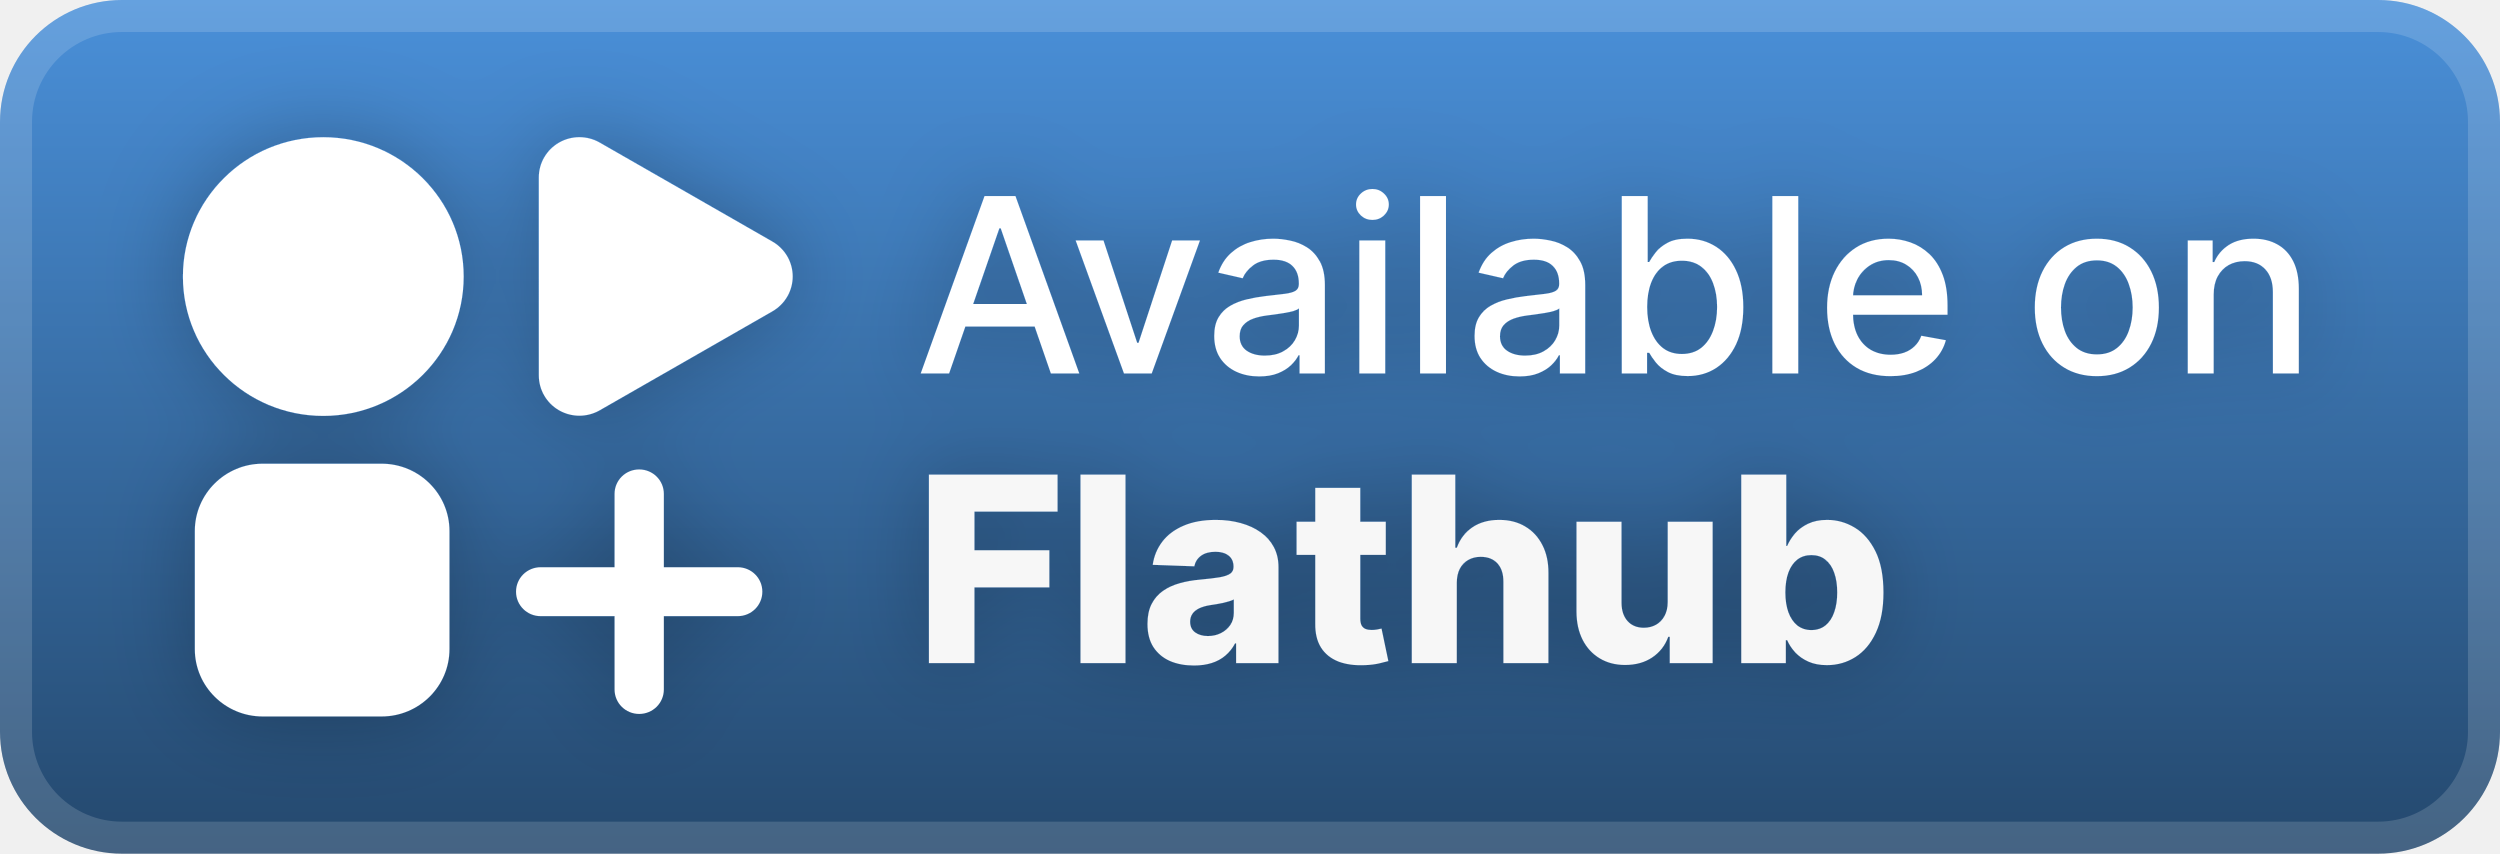
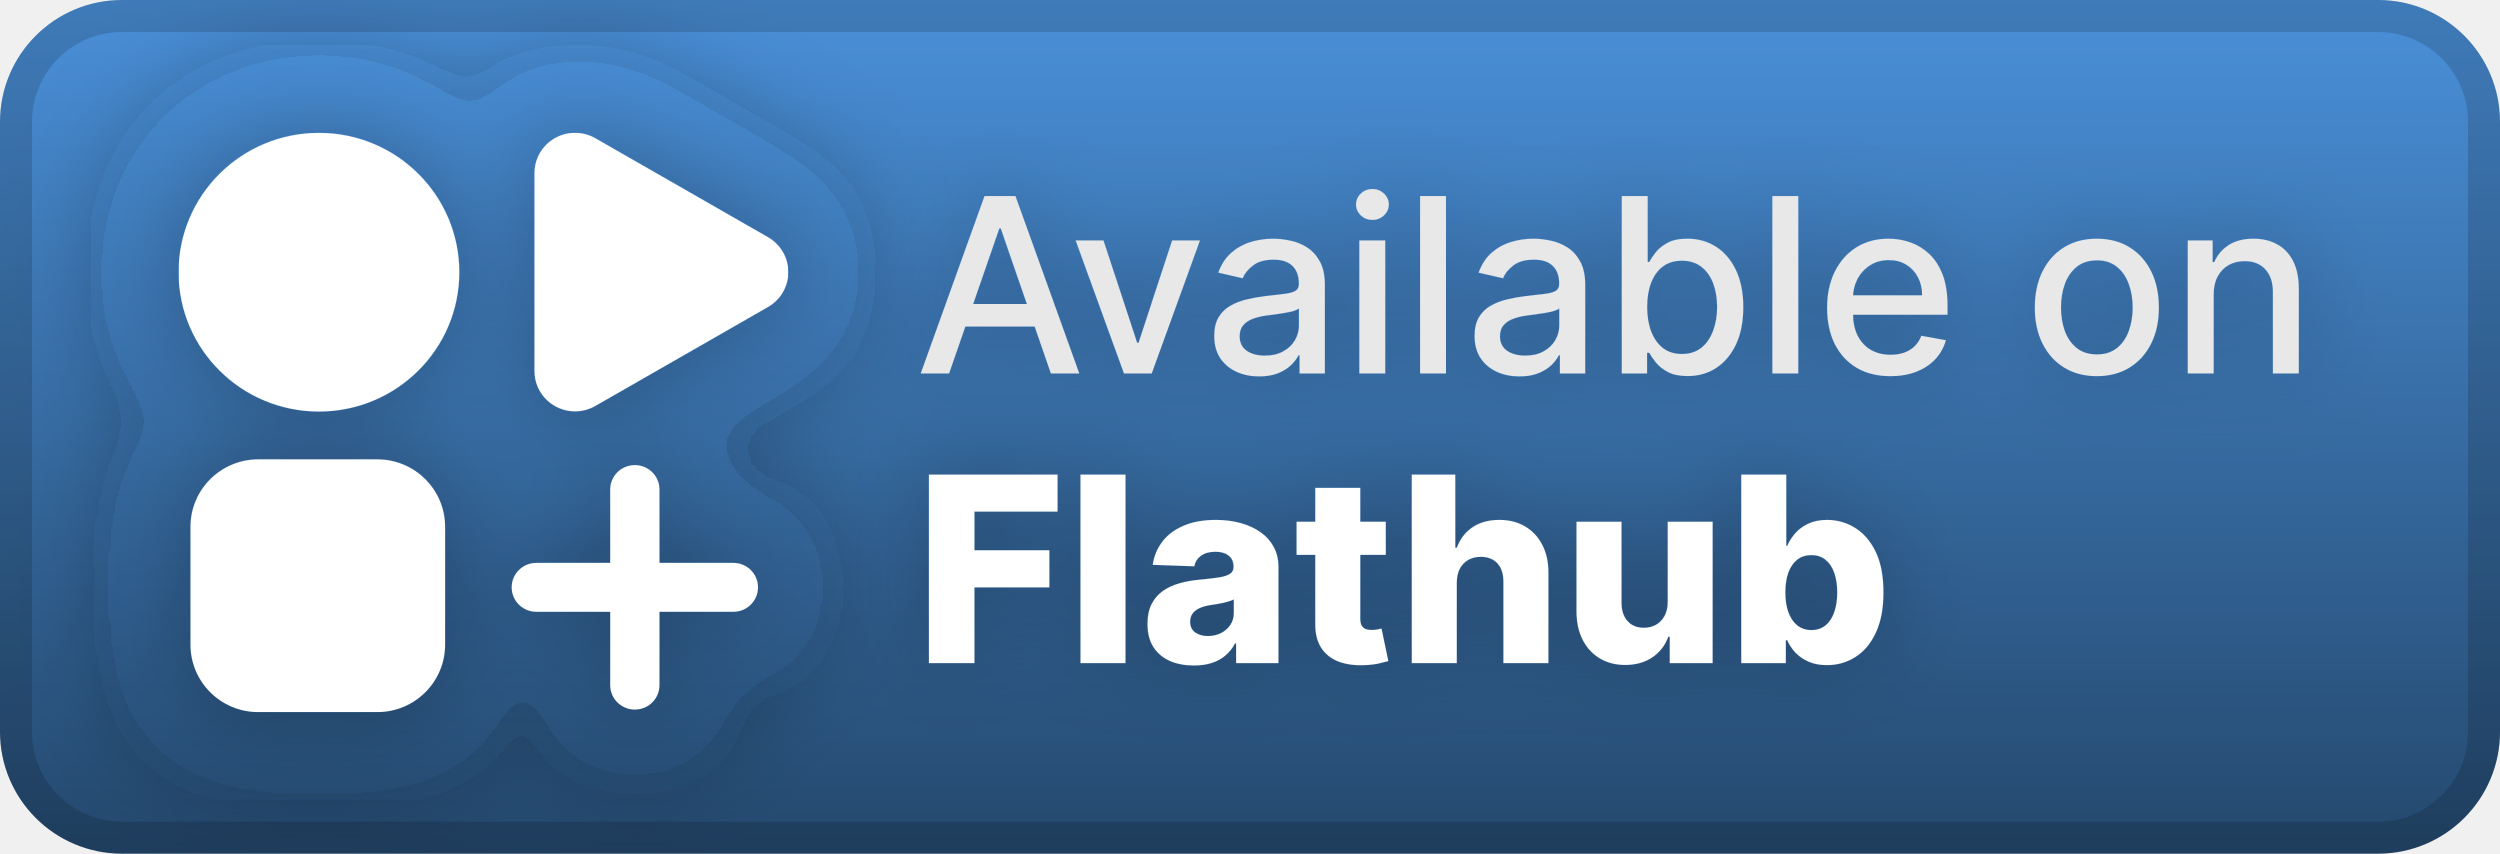
<svg xmlns="http://www.w3.org/2000/svg" width="164" height="56" viewBox="0 0 164 56" fill="none">
-   <rect width="164" height="56" rx="8" fill="url(#paint0_linear_1_50)" />
-   <rect x="1.05" y="1.05" width="161.9" height="53.9" rx="6.95" stroke="white" stroke-opacity="0.15" stroke-width="2.1" />
-   <g filter="url(#filter0_d_1_50)">
-     <g clip-path="url(#clip0_1_50)">
-       <path d="M21.208 27.283C26.294 27.283 30.416 23.191 30.416 18.143C30.416 13.095 26.294 9.002 21.208 9.002C16.123 9.002 12 13.095 12 18.143C12 23.191 16.123 27.283 21.208 27.283Z" fill="white" />
-       <path d="M25.03 30.42H17.235C14.775 30.42 12.781 32.4 12.781 34.841V42.579C12.781 45.02 14.775 47 17.235 47H25.03C27.49 47 29.484 45.02 29.484 42.579V34.841C29.484 32.4 27.49 30.42 25.03 30.42Z" fill="white" />
-       <path d="M50.67 15.849L48.992 14.887L39.337 9.354C38.932 9.122 38.474 9 38.007 9C37.54 9 37.081 9.122 36.677 9.354C36.273 9.585 35.937 9.919 35.704 10.32C35.47 10.721 35.347 11.177 35.347 11.64L35.348 24.631C35.348 25.094 35.471 25.549 35.704 25.95C35.937 26.352 36.273 26.685 36.677 26.917C37.082 27.148 37.54 27.27 38.007 27.27C38.474 27.27 38.932 27.148 39.337 26.917L50.67 20.422C51.075 20.19 51.41 19.857 51.644 19.455C51.877 19.054 52 18.599 52 18.135C52 17.672 51.877 17.217 51.644 16.815C51.41 16.414 51.075 16.081 50.67 15.849Z" fill="white" />
-       <path d="M50.009 38.815C50.009 39.704 49.289 40.419 48.394 40.419H35.469C34.574 40.419 33.853 39.704 33.853 38.815C33.853 37.927 34.574 37.211 35.469 37.211H48.394C49.289 37.211 50.009 37.927 50.009 38.815ZM41.931 30.796C42.826 30.796 43.547 31.512 43.547 32.4V45.23C43.547 46.118 42.826 46.834 41.931 46.834C41.036 46.834 40.316 46.118 40.316 45.23V32.4C40.316 31.512 41.036 30.796 41.931 30.796Z" fill="white" />
+   <g clip-path="url(#clip0_1_50)">
+     <rect width="164" height="56" rx="8" fill="url(#paint0_linear_1_50)" />
+     <g filter="url(#filter0_d_1_50)">
+       <g clip-path="url(#clip1_1_50)">
+         <g filter="url(#filter1_d_1_50)">
+           <mask id="mask0_1_50" style="mask-type:luminance" maskUnits="userSpaceOnUse" x="11" y="8" width="41" height="39">
+             <path d="M51.714 8.714H11.714V46.714H51.714V8.714Z" fill="white" />
+           </mask>
+           <g mask="url(#mask0_1_50)">
+             <path d="M20.922 26.997C26.008 26.997 30.13 22.905 30.13 17.857C30.13 12.809 26.008 8.717 20.922 8.717C15.837 8.717 11.714 12.809 11.714 17.857C11.714 22.905 15.837 26.997 20.922 26.997Z" fill="white" />
+             <path d="M24.744 30.134H16.95C14.49 30.134 12.496 32.114 12.496 34.556V42.293C12.496 44.735 14.49 46.714 16.95 46.714H24.744C27.204 46.714 29.198 44.735 29.198 42.293V34.556C29.198 32.114 27.204 30.134 24.744 30.134Z" fill="white" />
+             <path d="M50.385 15.563L48.707 14.602L39.051 9.068C38.647 8.836 38.188 8.714 37.721 8.714C37.254 8.714 36.796 8.836 36.391 9.068C35.987 9.3 35.651 9.633 35.418 10.034C35.185 10.435 35.062 10.891 35.062 11.354L35.062 24.345C35.062 24.808 35.185 25.263 35.418 25.665C35.652 26.066 35.987 26.399 36.392 26.631C36.796 26.863 37.255 26.985 37.721 26.985C38.188 26.985 38.647 26.863 39.051 26.631L50.385 20.136C50.789 19.904 51.125 19.571 51.358 19.17C51.591 18.768 51.714 18.313 51.714 17.85C51.714 17.386 51.591 16.931 51.358 16.53C51.125 16.128 50.789 15.795 50.385 15.563Z" fill="white" />
+             <path d="M49.724 38.529C49.724 39.418 49.003 40.133 48.108 40.133H35.183C34.288 40.133 33.567 39.418 33.567 38.529C33.567 37.641 34.288 36.926 35.183 36.926H48.108C49.003 36.926 49.724 37.641 49.724 38.529ZM41.645 30.511C42.541 30.511 43.261 31.226 43.261 32.114V44.944C43.261 45.833 42.541 46.548 41.645 46.548C40.751 46.548 40.03 45.833 40.03 44.944V32.114C40.03 31.226 40.751 30.511 41.645 30.511Z" fill="white" />
+           </g>
+         </g>
+       </g>
+     </g>
+     <g filter="url(#filter2_d_1_50)">
+       <path d="M62.261 24.5H60.398L64.585 12.864H66.614L70.801 24.5H68.938L65.648 14.977H65.557L62.261 24.5ZM62.574 19.943H68.619V21.42H62.574V19.943ZM78.717 15.773L75.552 24.5H73.734L70.564 15.773H72.388L74.598 22.489H74.689L76.893 15.773H78.717ZM82.604 24.693C82.051 24.693 81.551 24.591 81.104 24.386C80.657 24.178 80.302 23.877 80.041 23.483C79.784 23.089 79.655 22.606 79.655 22.034C79.655 21.542 79.749 21.136 79.939 20.818C80.128 20.5 80.384 20.248 80.706 20.062C81.028 19.877 81.388 19.737 81.785 19.642C82.183 19.547 82.588 19.475 83.001 19.426C83.524 19.366 83.948 19.316 84.274 19.278C84.6 19.237 84.837 19.17 84.984 19.079C85.132 18.989 85.206 18.841 85.206 18.636V18.597C85.206 18.1 85.066 17.716 84.785 17.443C84.509 17.17 84.096 17.034 83.547 17.034C82.975 17.034 82.524 17.161 82.195 17.415C81.869 17.665 81.643 17.943 81.518 18.25L79.922 17.886C80.111 17.356 80.388 16.928 80.751 16.602C81.119 16.273 81.541 16.034 82.018 15.886C82.496 15.735 82.998 15.659 83.524 15.659C83.873 15.659 84.242 15.701 84.632 15.784C85.026 15.864 85.393 16.011 85.734 16.227C86.079 16.443 86.361 16.752 86.581 17.153C86.801 17.551 86.91 18.068 86.91 18.704V24.5H85.251V23.307H85.183C85.073 23.526 84.909 23.742 84.689 23.954C84.469 24.167 84.187 24.343 83.842 24.483C83.498 24.623 83.085 24.693 82.604 24.693ZM82.973 23.329C83.443 23.329 83.844 23.237 84.177 23.051C84.515 22.866 84.77 22.623 84.945 22.324C85.123 22.021 85.212 21.697 85.212 21.352V20.227C85.151 20.288 85.034 20.345 84.859 20.398C84.689 20.447 84.494 20.491 84.274 20.528C84.054 20.562 83.84 20.595 83.632 20.625C83.424 20.651 83.249 20.674 83.109 20.693C82.78 20.735 82.479 20.805 82.206 20.903C81.937 21.002 81.721 21.144 81.558 21.329C81.399 21.511 81.32 21.754 81.32 22.057C81.32 22.477 81.475 22.795 81.785 23.011C82.096 23.224 82.492 23.329 82.973 23.329ZM89.173 24.5V15.773H90.872V24.5H89.173ZM90.031 14.426C89.736 14.426 89.482 14.328 89.27 14.131C89.061 13.93 88.957 13.691 88.957 13.415C88.957 13.134 89.061 12.896 89.27 12.699C89.482 12.498 89.736 12.398 90.031 12.398C90.327 12.398 90.579 12.498 90.787 12.699C90.999 12.896 91.105 13.134 91.105 13.415C91.105 13.691 90.999 13.93 90.787 14.131C90.579 14.328 90.327 14.426 90.031 14.426ZM94.856 12.864V24.5H93.158V12.864H94.856ZM99.682 24.693C99.129 24.693 98.629 24.591 98.182 24.386C97.735 24.178 97.381 23.877 97.119 23.483C96.862 23.089 96.733 22.606 96.733 22.034C96.733 21.542 96.828 21.136 97.017 20.818C97.206 20.5 97.462 20.248 97.784 20.062C98.106 19.877 98.466 19.737 98.864 19.642C99.261 19.547 99.667 19.475 100.08 19.426C100.602 19.366 101.026 19.316 101.352 19.278C101.678 19.237 101.915 19.17 102.062 19.079C102.21 18.989 102.284 18.841 102.284 18.636V18.597C102.284 18.1 102.144 17.716 101.864 17.443C101.587 17.17 101.174 17.034 100.625 17.034C100.053 17.034 99.602 17.161 99.273 17.415C98.947 17.665 98.722 17.943 98.597 18.25L97 17.886C97.189 17.356 97.466 16.928 97.829 16.602C98.197 16.273 98.619 16.034 99.097 15.886C99.574 15.735 100.076 15.659 100.602 15.659C100.951 15.659 101.32 15.701 101.71 15.784C102.104 15.864 102.472 16.011 102.812 16.227C103.157 16.443 103.439 16.752 103.659 17.153C103.879 17.551 103.989 18.068 103.989 18.704V24.5H102.33V23.307H102.261C102.151 23.526 101.987 23.742 101.767 23.954C101.547 24.167 101.265 24.343 100.92 24.483C100.576 24.623 100.163 24.693 99.682 24.693ZM100.051 23.329C100.521 23.329 100.922 23.237 101.256 23.051C101.593 22.866 101.848 22.623 102.023 22.324C102.201 22.021 102.29 21.697 102.29 21.352V20.227C102.229 20.288 102.112 20.345 101.937 20.398C101.767 20.447 101.572 20.491 101.352 20.528C101.133 20.562 100.919 20.595 100.71 20.625C100.502 20.651 100.328 20.674 100.187 20.693C99.858 20.735 99.557 20.805 99.284 20.903C99.015 21.002 98.799 21.144 98.636 21.329C98.477 21.511 98.398 21.754 98.398 22.057C98.398 22.477 98.553 22.795 98.864 23.011C99.174 23.224 99.57 23.329 100.051 23.329ZM106.388 24.5V12.864H108.087V17.188H108.189C108.287 17.006 108.429 16.795 108.615 16.557C108.801 16.318 109.058 16.11 109.388 15.932C109.717 15.75 110.153 15.659 110.695 15.659C111.399 15.659 112.028 15.837 112.581 16.193C113.134 16.549 113.568 17.062 113.882 17.733C114.2 18.403 114.359 19.21 114.359 20.153C114.359 21.097 114.202 21.905 113.888 22.579C113.573 23.25 113.142 23.767 112.592 24.131C112.043 24.491 111.416 24.67 110.712 24.67C110.181 24.67 109.748 24.581 109.41 24.403C109.077 24.225 108.816 24.017 108.626 23.778C108.437 23.54 108.291 23.328 108.189 23.142H108.047V24.5H106.388ZM108.053 20.136C108.053 20.75 108.142 21.288 108.32 21.75C108.498 22.212 108.755 22.574 109.092 22.835C109.429 23.093 109.842 23.222 110.331 23.222C110.839 23.222 111.263 23.087 111.604 22.818C111.945 22.545 112.202 22.176 112.376 21.71C112.554 21.244 112.643 20.72 112.643 20.136C112.643 19.561 112.556 19.044 112.382 18.585C112.212 18.127 111.954 17.765 111.609 17.5C111.268 17.235 110.842 17.102 110.331 17.102C109.839 17.102 109.422 17.229 109.081 17.483C108.744 17.737 108.488 18.091 108.314 18.545C108.14 19 108.053 19.53 108.053 20.136ZM117.966 12.864V24.5H116.267V12.864H117.966ZM124.013 24.676C123.153 24.676 122.412 24.492 121.791 24.125C121.174 23.754 120.696 23.233 120.359 22.562C120.026 21.888 119.859 21.099 119.859 20.193C119.859 19.299 120.026 18.511 120.359 17.829C120.696 17.148 121.166 16.616 121.768 16.233C122.374 15.85 123.083 15.659 123.893 15.659C124.386 15.659 124.863 15.741 125.325 15.903C125.787 16.066 126.202 16.322 126.57 16.67C126.937 17.019 127.227 17.472 127.439 18.028C127.651 18.581 127.757 19.254 127.757 20.045V20.648H120.82V19.375H126.092C126.092 18.928 126.001 18.532 125.82 18.188C125.638 17.839 125.382 17.564 125.053 17.364C124.727 17.163 124.344 17.062 123.905 17.062C123.428 17.062 123.011 17.18 122.655 17.415C122.303 17.646 122.03 17.949 121.837 18.324C121.647 18.695 121.553 19.099 121.553 19.534V20.528C121.553 21.112 121.655 21.608 121.859 22.017C122.068 22.426 122.357 22.739 122.729 22.954C123.1 23.167 123.534 23.273 124.03 23.273C124.352 23.273 124.645 23.227 124.91 23.136C125.176 23.042 125.405 22.901 125.598 22.716C125.791 22.53 125.939 22.301 126.041 22.028L127.649 22.318C127.52 22.792 127.289 23.206 126.956 23.562C126.626 23.915 126.212 24.189 125.712 24.386C125.215 24.579 124.649 24.676 124.013 24.676ZM137.553 24.676C136.734 24.676 136.02 24.489 135.41 24.114C134.801 23.739 134.327 23.214 133.99 22.54C133.653 21.866 133.484 21.078 133.484 20.176C133.484 19.271 133.653 18.479 133.99 17.801C134.327 17.123 134.801 16.597 135.41 16.222C136.02 15.847 136.734 15.659 137.553 15.659C138.371 15.659 139.085 15.847 139.695 16.222C140.304 16.597 140.778 17.123 141.115 17.801C141.452 18.479 141.621 19.271 141.621 20.176C141.621 21.078 141.452 21.866 141.115 22.54C140.778 23.214 140.304 23.739 139.695 24.114C139.085 24.489 138.371 24.676 137.553 24.676ZM137.558 23.25C138.089 23.25 138.528 23.11 138.876 22.829C139.225 22.549 139.482 22.176 139.649 21.71C139.82 21.244 139.905 20.731 139.905 20.17C139.905 19.614 139.82 19.102 139.649 18.636C139.482 18.167 139.225 17.79 138.876 17.506C138.528 17.222 138.089 17.079 137.558 17.079C137.024 17.079 136.581 17.222 136.229 17.506C135.88 17.79 135.621 18.167 135.45 18.636C135.284 19.102 135.2 19.614 135.2 20.17C135.2 20.731 135.284 21.244 135.45 21.71C135.621 22.176 135.88 22.549 136.229 22.829C136.581 23.11 137.024 23.25 137.558 23.25ZM145.216 19.318V24.5H143.517V15.773H145.148V17.193H145.256C145.456 16.731 145.771 16.36 146.199 16.079C146.631 15.799 147.174 15.659 147.83 15.659C148.424 15.659 148.945 15.784 149.392 16.034C149.839 16.28 150.186 16.648 150.432 17.136C150.678 17.625 150.801 18.229 150.801 18.949V24.5H149.102V19.153C149.102 18.521 148.937 18.026 148.608 17.67C148.278 17.311 147.826 17.131 147.25 17.131C146.856 17.131 146.506 17.216 146.199 17.386C145.896 17.557 145.655 17.807 145.477 18.136C145.303 18.462 145.216 18.856 145.216 19.318Z" fill="#E8E8E8" />
+       <path d="M60.936 43.5V31.136H69.375V33.563H63.924V36.099H68.838V38.532H63.924V43.5H60.936ZM73.832 31.136V43.5H70.88V31.136H73.832ZM78.325 43.657C77.734 43.657 77.208 43.558 76.749 43.361C76.295 43.16 75.934 42.858 75.669 42.456C75.407 42.049 75.276 41.54 75.276 40.928C75.276 40.413 75.367 39.978 75.548 39.624C75.729 39.27 75.979 38.982 76.297 38.761C76.615 38.54 76.981 38.373 77.395 38.26C77.81 38.143 78.253 38.065 78.724 38.025C79.251 37.976 79.675 37.926 79.997 37.874C80.319 37.817 80.553 37.739 80.698 37.638C80.847 37.533 80.921 37.387 80.921 37.197V37.167C80.921 36.857 80.814 36.618 80.601 36.449C80.388 36.28 80.1 36.195 79.738 36.195C79.347 36.195 79.033 36.28 78.796 36.449C78.558 36.618 78.408 36.851 78.343 37.149L75.621 37.053C75.701 36.489 75.908 35.986 76.242 35.543C76.58 35.097 77.043 34.746 77.631 34.493C78.222 34.235 78.933 34.106 79.762 34.106C80.353 34.106 80.899 34.177 81.398 34.318C81.897 34.455 82.332 34.656 82.702 34.922C83.072 35.183 83.358 35.505 83.559 35.887C83.764 36.27 83.867 36.706 83.867 37.197V43.5H81.09V42.208H81.018C80.853 42.522 80.641 42.788 80.384 43.005C80.13 43.222 79.83 43.385 79.484 43.494C79.142 43.603 78.756 43.657 78.325 43.657ZM79.237 41.725C79.555 41.725 79.84 41.661 80.094 41.532C80.352 41.403 80.557 41.226 80.71 41.001C80.863 40.771 80.939 40.506 80.939 40.204V39.322C80.855 39.367 80.752 39.407 80.631 39.443C80.514 39.479 80.386 39.514 80.245 39.546C80.104 39.578 79.959 39.606 79.81 39.63C79.661 39.654 79.518 39.677 79.382 39.697C79.104 39.741 78.866 39.809 78.669 39.902C78.476 39.995 78.327 40.115 78.222 40.264C78.122 40.409 78.072 40.582 78.072 40.783C78.072 41.089 78.18 41.323 78.397 41.484C78.619 41.645 78.899 41.725 79.237 41.725ZM90.906 34.227V36.401H85.056V34.227H90.906ZM86.282 32.006H89.234V40.584C89.234 40.765 89.262 40.912 89.318 41.025C89.379 41.133 89.465 41.212 89.578 41.26C89.691 41.305 89.825 41.327 89.982 41.327C90.095 41.327 90.214 41.317 90.339 41.297C90.467 41.272 90.564 41.252 90.628 41.236L91.075 43.367C90.934 43.407 90.735 43.458 90.477 43.518C90.224 43.578 89.92 43.617 89.566 43.633C88.874 43.665 88.28 43.584 87.785 43.391C87.294 43.194 86.918 42.888 86.656 42.474C86.398 42.059 86.274 41.538 86.282 40.91V32.006ZM95.564 38.212V43.5H92.612V31.136H95.467V35.93H95.57C95.779 35.358 96.121 34.911 96.596 34.59C97.075 34.267 97.66 34.106 98.353 34.106C99.005 34.106 99.572 34.251 100.055 34.541C100.538 34.827 100.912 35.231 101.178 35.755C101.448 36.278 101.58 36.889 101.576 37.59V43.5H98.624V38.169C98.628 37.654 98.499 37.252 98.238 36.962C97.976 36.672 97.608 36.527 97.133 36.527C96.823 36.527 96.55 36.596 96.312 36.733C96.079 36.865 95.896 37.057 95.763 37.306C95.634 37.556 95.568 37.858 95.564 38.212ZM109.402 39.498V34.227H112.348V43.5H109.535V41.773H109.438C109.233 42.341 108.883 42.792 108.387 43.126C107.896 43.456 107.303 43.621 106.607 43.621C105.975 43.621 105.419 43.476 104.94 43.186C104.461 42.896 104.089 42.492 103.824 41.973C103.558 41.449 103.423 40.838 103.419 40.137V34.227H106.371V39.558C106.375 40.061 106.508 40.457 106.77 40.747C107.031 41.037 107.387 41.182 107.838 41.182C108.132 41.182 108.396 41.117 108.629 40.989C108.866 40.856 109.054 40.665 109.19 40.415C109.331 40.162 109.402 39.856 109.402 39.498ZM114.227 43.5V31.136H117.179V35.815H117.239C117.36 35.533 117.531 35.262 117.752 35C117.978 34.738 118.263 34.525 118.61 34.36C118.96 34.191 119.378 34.106 119.865 34.106C120.509 34.106 121.111 34.276 121.67 34.614C122.234 34.952 122.688 35.473 123.035 36.177C123.381 36.882 123.554 37.779 123.554 38.87C123.554 39.92 123.387 40.8 123.053 41.508C122.723 42.216 122.276 42.747 121.713 43.102C121.153 43.456 120.531 43.633 119.847 43.633C119.38 43.633 118.976 43.556 118.634 43.403C118.292 43.251 118.004 43.049 117.77 42.8C117.541 42.55 117.364 42.282 117.239 41.997H117.149V43.5H114.227ZM117.118 38.864C117.118 39.363 117.185 39.797 117.318 40.168C117.454 40.538 117.65 40.826 117.903 41.031C118.161 41.232 118.469 41.333 118.827 41.333C119.189 41.333 119.497 41.232 119.75 41.031C120.004 40.826 120.195 40.538 120.324 40.168C120.457 39.797 120.523 39.363 120.523 38.864C120.523 38.365 120.457 37.932 120.324 37.566C120.195 37.199 120.004 36.916 119.75 36.715C119.501 36.513 119.193 36.413 118.827 36.413C118.465 36.413 118.157 36.511 117.903 36.708C117.65 36.906 117.454 37.187 117.318 37.554C117.185 37.92 117.118 38.356 117.118 38.864Z" fill="white" />
    </g>
  </g>
-   <g filter="url(#filter1_d_1_50)">
-     <path d="M62.261 24.5H60.398L64.585 12.864H66.614L70.801 24.5H68.938L65.648 14.977H65.557L62.261 24.5ZM62.574 19.943H68.619V21.42H62.574V19.943ZM78.717 15.773L75.552 24.5H73.734L70.564 15.773H72.388L74.598 22.489H74.689L76.893 15.773H78.717ZM82.604 24.693C82.051 24.693 81.551 24.591 81.104 24.386C80.657 24.178 80.302 23.877 80.041 23.483C79.784 23.089 79.655 22.606 79.655 22.034C79.655 21.542 79.749 21.136 79.939 20.818C80.128 20.5 80.384 20.248 80.706 20.062C81.028 19.877 81.388 19.737 81.785 19.642C82.183 19.547 82.588 19.475 83.001 19.426C83.524 19.366 83.948 19.316 84.274 19.278C84.6 19.237 84.837 19.17 84.984 19.079C85.132 18.989 85.206 18.841 85.206 18.636V18.597C85.206 18.1 85.066 17.716 84.785 17.443C84.509 17.17 84.096 17.034 83.547 17.034C82.975 17.034 82.524 17.161 82.195 17.415C81.869 17.665 81.643 17.943 81.518 18.25L79.922 17.886C80.111 17.356 80.388 16.928 80.751 16.602C81.119 16.273 81.541 16.034 82.018 15.886C82.496 15.735 82.998 15.659 83.524 15.659C83.873 15.659 84.242 15.701 84.632 15.784C85.026 15.864 85.393 16.011 85.734 16.227C86.079 16.443 86.361 16.752 86.581 17.153C86.801 17.551 86.91 18.068 86.91 18.704V24.5H85.251V23.307H85.183C85.073 23.526 84.909 23.742 84.689 23.954C84.469 24.167 84.187 24.343 83.842 24.483C83.498 24.623 83.085 24.693 82.604 24.693ZM82.973 23.329C83.443 23.329 83.844 23.237 84.177 23.051C84.515 22.866 84.77 22.623 84.945 22.324C85.123 22.021 85.212 21.697 85.212 21.352V20.227C85.151 20.288 85.034 20.345 84.859 20.398C84.689 20.447 84.494 20.491 84.274 20.528C84.054 20.562 83.84 20.595 83.632 20.625C83.424 20.651 83.249 20.674 83.109 20.693C82.78 20.735 82.479 20.805 82.206 20.903C81.937 21.002 81.721 21.144 81.558 21.329C81.399 21.511 81.32 21.754 81.32 22.057C81.32 22.477 81.475 22.795 81.785 23.011C82.096 23.224 82.492 23.329 82.973 23.329ZM89.173 24.5V15.773H90.872V24.5H89.173ZM90.031 14.426C89.736 14.426 89.482 14.328 89.27 14.131C89.061 13.93 88.957 13.691 88.957 13.415C88.957 13.134 89.061 12.896 89.27 12.699C89.482 12.498 89.736 12.398 90.031 12.398C90.327 12.398 90.579 12.498 90.787 12.699C90.999 12.896 91.105 13.134 91.105 13.415C91.105 13.691 90.999 13.93 90.787 14.131C90.579 14.328 90.327 14.426 90.031 14.426ZM94.856 12.864V24.5H93.158V12.864H94.856ZM99.682 24.693C99.129 24.693 98.629 24.591 98.182 24.386C97.735 24.178 97.381 23.877 97.119 23.483C96.862 23.089 96.733 22.606 96.733 22.034C96.733 21.542 96.828 21.136 97.017 20.818C97.206 20.5 97.462 20.248 97.784 20.062C98.106 19.877 98.466 19.737 98.864 19.642C99.261 19.547 99.667 19.475 100.08 19.426C100.602 19.366 101.026 19.316 101.352 19.278C101.678 19.237 101.915 19.17 102.062 19.079C102.21 18.989 102.284 18.841 102.284 18.636V18.597C102.284 18.1 102.144 17.716 101.864 17.443C101.587 17.17 101.174 17.034 100.625 17.034C100.053 17.034 99.602 17.161 99.273 17.415C98.947 17.665 98.722 17.943 98.597 18.25L97 17.886C97.189 17.356 97.466 16.928 97.829 16.602C98.197 16.273 98.619 16.034 99.097 15.886C99.574 15.735 100.076 15.659 100.602 15.659C100.951 15.659 101.32 15.701 101.71 15.784C102.104 15.864 102.472 16.011 102.812 16.227C103.157 16.443 103.439 16.752 103.659 17.153C103.879 17.551 103.989 18.068 103.989 18.704V24.5H102.33V23.307H102.261C102.151 23.526 101.987 23.742 101.767 23.954C101.547 24.167 101.265 24.343 100.92 24.483C100.576 24.623 100.163 24.693 99.682 24.693ZM100.051 23.329C100.521 23.329 100.922 23.237 101.256 23.051C101.593 22.866 101.848 22.623 102.023 22.324C102.201 22.021 102.29 21.697 102.29 21.352V20.227C102.229 20.288 102.112 20.345 101.937 20.398C101.767 20.447 101.572 20.491 101.352 20.528C101.133 20.562 100.919 20.595 100.71 20.625C100.502 20.651 100.328 20.674 100.187 20.693C99.858 20.735 99.557 20.805 99.284 20.903C99.015 21.002 98.799 21.144 98.636 21.329C98.477 21.511 98.398 21.754 98.398 22.057C98.398 22.477 98.553 22.795 98.864 23.011C99.174 23.224 99.57 23.329 100.051 23.329ZM106.388 24.5V12.864H108.087V17.188H108.189C108.287 17.006 108.429 16.795 108.615 16.557C108.801 16.318 109.058 16.11 109.388 15.932C109.717 15.75 110.153 15.659 110.695 15.659C111.399 15.659 112.028 15.837 112.581 16.193C113.134 16.549 113.568 17.062 113.882 17.733C114.2 18.403 114.359 19.21 114.359 20.153C114.359 21.097 114.202 21.905 113.888 22.579C113.573 23.25 113.142 23.767 112.592 24.131C112.043 24.491 111.416 24.67 110.712 24.67C110.181 24.67 109.748 24.581 109.41 24.403C109.077 24.225 108.816 24.017 108.626 23.778C108.437 23.54 108.291 23.328 108.189 23.142H108.047V24.5H106.388ZM108.053 20.136C108.053 20.75 108.142 21.288 108.32 21.75C108.498 22.212 108.755 22.574 109.092 22.835C109.429 23.093 109.842 23.222 110.331 23.222C110.839 23.222 111.263 23.087 111.604 22.818C111.945 22.545 112.202 22.176 112.376 21.71C112.554 21.244 112.643 20.72 112.643 20.136C112.643 19.561 112.556 19.044 112.382 18.585C112.212 18.127 111.954 17.765 111.609 17.5C111.268 17.235 110.842 17.102 110.331 17.102C109.839 17.102 109.422 17.229 109.081 17.483C108.744 17.737 108.488 18.091 108.314 18.545C108.14 19 108.053 19.53 108.053 20.136ZM117.966 12.864V24.5H116.267V12.864H117.966ZM124.013 24.676C123.153 24.676 122.412 24.492 121.791 24.125C121.174 23.754 120.696 23.233 120.359 22.562C120.026 21.888 119.859 21.099 119.859 20.193C119.859 19.299 120.026 18.511 120.359 17.829C120.696 17.148 121.166 16.616 121.768 16.233C122.374 15.85 123.083 15.659 123.893 15.659C124.386 15.659 124.863 15.741 125.325 15.903C125.787 16.066 126.202 16.322 126.57 16.67C126.937 17.019 127.227 17.472 127.439 18.028C127.651 18.581 127.757 19.254 127.757 20.045V20.648H120.82V19.375H126.092C126.092 18.928 126.001 18.532 125.82 18.188C125.638 17.839 125.382 17.564 125.053 17.364C124.727 17.163 124.344 17.062 123.905 17.062C123.428 17.062 123.011 17.18 122.655 17.415C122.303 17.646 122.03 17.949 121.837 18.324C121.647 18.695 121.553 19.099 121.553 19.534V20.528C121.553 21.112 121.655 21.608 121.859 22.017C122.068 22.426 122.357 22.739 122.729 22.954C123.1 23.167 123.534 23.273 124.03 23.273C124.352 23.273 124.645 23.227 124.91 23.136C125.176 23.042 125.405 22.901 125.598 22.716C125.791 22.53 125.939 22.301 126.041 22.028L127.649 22.318C127.52 22.792 127.289 23.206 126.956 23.562C126.626 23.915 126.212 24.189 125.712 24.386C125.215 24.579 124.649 24.676 124.013 24.676ZM137.553 24.676C136.734 24.676 136.02 24.489 135.41 24.114C134.801 23.739 134.327 23.214 133.99 22.54C133.653 21.866 133.484 21.078 133.484 20.176C133.484 19.271 133.653 18.479 133.99 17.801C134.327 17.123 134.801 16.597 135.41 16.222C136.02 15.847 136.734 15.659 137.553 15.659C138.371 15.659 139.085 15.847 139.695 16.222C140.304 16.597 140.778 17.123 141.115 17.801C141.452 18.479 141.621 19.271 141.621 20.176C141.621 21.078 141.452 21.866 141.115 22.54C140.778 23.214 140.304 23.739 139.695 24.114C139.085 24.489 138.371 24.676 137.553 24.676ZM137.558 23.25C138.089 23.25 138.528 23.11 138.876 22.829C139.225 22.549 139.482 22.176 139.649 21.71C139.82 21.244 139.905 20.731 139.905 20.17C139.905 19.614 139.82 19.102 139.649 18.636C139.482 18.167 139.225 17.79 138.876 17.506C138.528 17.222 138.089 17.079 137.558 17.079C137.024 17.079 136.581 17.222 136.229 17.506C135.88 17.79 135.621 18.167 135.45 18.636C135.284 19.102 135.2 19.614 135.2 20.17C135.2 20.731 135.284 21.244 135.45 21.71C135.621 22.176 135.88 22.549 136.229 22.829C136.581 23.11 137.024 23.25 137.558 23.25ZM145.216 19.318V24.5H143.517V15.773H145.148V17.193H145.256C145.456 16.731 145.771 16.36 146.199 16.079C146.631 15.799 147.174 15.659 147.83 15.659C148.424 15.659 148.945 15.784 149.392 16.034C149.839 16.28 150.186 16.648 150.432 17.136C150.678 17.625 150.801 18.229 150.801 18.949V24.5H149.102V19.153C149.102 18.521 148.937 18.026 148.608 17.67C148.278 17.311 147.826 17.131 147.25 17.131C146.856 17.131 146.506 17.216 146.199 17.386C145.896 17.557 145.655 17.807 145.477 18.136C145.303 18.462 145.216 18.856 145.216 19.318Z" fill="white" />
-     <path d="M60.936 43.5V31.136H69.375V33.563H63.924V36.099H68.838V38.532H63.924V43.5H60.936ZM73.832 31.136V43.5H70.88V31.136H73.832ZM78.325 43.657C77.734 43.657 77.208 43.558 76.749 43.361C76.295 43.16 75.934 42.858 75.669 42.456C75.407 42.049 75.276 41.54 75.276 40.928C75.276 40.413 75.367 39.978 75.548 39.624C75.729 39.27 75.979 38.982 76.297 38.761C76.615 38.54 76.981 38.373 77.395 38.26C77.81 38.143 78.253 38.065 78.724 38.025C79.251 37.976 79.675 37.926 79.997 37.874C80.319 37.817 80.553 37.739 80.698 37.638C80.847 37.533 80.921 37.387 80.921 37.197V37.167C80.921 36.857 80.814 36.618 80.601 36.449C80.388 36.28 80.1 36.195 79.738 36.195C79.347 36.195 79.033 36.28 78.796 36.449C78.558 36.618 78.408 36.851 78.343 37.149L75.621 37.053C75.701 36.489 75.908 35.986 76.242 35.543C76.58 35.097 77.043 34.746 77.631 34.493C78.222 34.235 78.933 34.106 79.762 34.106C80.353 34.106 80.899 34.177 81.398 34.318C81.897 34.455 82.332 34.656 82.702 34.922C83.072 35.183 83.358 35.505 83.559 35.887C83.764 36.27 83.867 36.706 83.867 37.197V43.5H81.09V42.208H81.018C80.853 42.522 80.641 42.788 80.384 43.005C80.13 43.222 79.83 43.385 79.484 43.494C79.142 43.603 78.756 43.657 78.325 43.657ZM79.237 41.725C79.555 41.725 79.84 41.661 80.094 41.532C80.352 41.403 80.557 41.226 80.71 41.001C80.863 40.771 80.939 40.506 80.939 40.204V39.322C80.855 39.367 80.752 39.407 80.631 39.443C80.514 39.479 80.386 39.514 80.245 39.546C80.104 39.578 79.959 39.606 79.81 39.63C79.661 39.654 79.518 39.677 79.382 39.697C79.104 39.741 78.866 39.809 78.669 39.902C78.476 39.995 78.327 40.115 78.222 40.264C78.122 40.409 78.072 40.582 78.072 40.783C78.072 41.089 78.18 41.323 78.397 41.484C78.619 41.645 78.899 41.725 79.237 41.725ZM90.906 34.227V36.401H85.056V34.227H90.906ZM86.282 32.006H89.234V40.584C89.234 40.765 89.262 40.912 89.318 41.025C89.379 41.133 89.465 41.212 89.578 41.26C89.691 41.305 89.825 41.327 89.982 41.327C90.095 41.327 90.214 41.317 90.339 41.297C90.467 41.272 90.564 41.252 90.628 41.236L91.075 43.367C90.934 43.407 90.735 43.458 90.477 43.518C90.224 43.578 89.92 43.617 89.566 43.633C88.874 43.665 88.28 43.584 87.785 43.391C87.294 43.194 86.918 42.888 86.656 42.474C86.398 42.059 86.274 41.538 86.282 40.91V32.006ZM95.564 38.212V43.5H92.612V31.136H95.467V35.93H95.57C95.779 35.358 96.121 34.911 96.596 34.59C97.075 34.267 97.66 34.106 98.353 34.106C99.005 34.106 99.572 34.251 100.055 34.541C100.538 34.827 100.912 35.231 101.178 35.755C101.448 36.278 101.58 36.889 101.576 37.59V43.5H98.624V38.169C98.628 37.654 98.499 37.252 98.238 36.962C97.976 36.672 97.608 36.527 97.133 36.527C96.823 36.527 96.55 36.596 96.312 36.733C96.079 36.865 95.896 37.057 95.763 37.306C95.634 37.556 95.568 37.858 95.564 38.212ZM109.402 39.498V34.227H112.348V43.5H109.535V41.773H109.438C109.233 42.341 108.883 42.792 108.387 43.126C107.896 43.456 107.303 43.621 106.607 43.621C105.975 43.621 105.419 43.476 104.94 43.186C104.461 42.896 104.089 42.492 103.824 41.973C103.558 41.449 103.423 40.838 103.419 40.137V34.227H106.371V39.558C106.375 40.061 106.508 40.457 106.77 40.747C107.031 41.037 107.387 41.182 107.838 41.182C108.132 41.182 108.396 41.117 108.629 40.989C108.866 40.856 109.054 40.665 109.19 40.415C109.331 40.162 109.402 39.856 109.402 39.498ZM114.227 43.5V31.136H117.179V35.815H117.239C117.36 35.533 117.531 35.262 117.752 35C117.978 34.738 118.263 34.525 118.61 34.36C118.96 34.191 119.378 34.106 119.865 34.106C120.509 34.106 121.111 34.276 121.67 34.614C122.234 34.952 122.688 35.473 123.035 36.177C123.381 36.882 123.554 37.779 123.554 38.87C123.554 39.92 123.387 40.8 123.053 41.508C122.723 42.216 122.276 42.747 121.713 43.102C121.153 43.456 120.531 43.633 119.847 43.633C119.38 43.633 118.976 43.556 118.634 43.403C118.292 43.251 118.004 43.049 117.77 42.8C117.541 42.55 117.364 42.282 117.239 41.997H117.149V43.5H114.227ZM117.118 38.864C117.118 39.363 117.185 39.797 117.318 40.168C117.454 40.538 117.65 40.826 117.903 41.031C118.161 41.232 118.469 41.333 118.827 41.333C119.189 41.333 119.497 41.232 119.75 41.031C120.004 40.826 120.195 40.538 120.324 40.168C120.457 39.797 120.523 39.363 120.523 38.864C120.523 38.365 120.457 37.932 120.324 37.566C120.195 37.199 120.004 36.916 119.75 36.715C119.501 36.513 119.193 36.413 118.827 36.413C118.465 36.413 118.157 36.511 117.903 36.708C117.65 36.906 117.454 37.187 117.318 37.554C117.185 37.92 117.118 38.356 117.118 38.864Z" fill="#F7F7F7" />
-   </g>
+   <rect x="1.05" y="1.05" width="161.9" height="53.9" rx="6.95" stroke="black" stroke-opacity="0.15" stroke-width="2.1" />
  <defs>
-     <filter id="filter0_d_1_50" x="6.286" y="2.286" width="51.429" height="51.429" filterUnits="userSpaceOnUse" color-interpolation-filters="sRGB">
+     <filter id="filter0_d_1_50" x="0.286" y="-3.714" width="62.857" height="62.857" filterUnits="userSpaceOnUse" color-interpolation-filters="sRGB">
      <feFlood flood-opacity="0" result="BackgroundImageFix" />
      <feColorMatrix in="SourceAlpha" type="matrix" values="0 0 0 0 0 0 0 0 0 0 0 0 0 0 0 0 0 0 127 0" result="hardAlpha" />
      <feOffset />
      <feGaussianBlur stdDeviation="2.857" />
      <feComposite in2="hardAlpha" operator="out" />
      <feColorMatrix type="matrix" values="0 0 0 0 0 0 0 0 0 0 0 0 0 0 0 0 0 0 0.25 0" />
      <feBlend mode="normal" in2="BackgroundImageFix" result="effect1_dropShadow_1_50" />
      <feBlend mode="normal" in="SourceGraphic" in2="effect1_dropShadow_1_50" result="shape" />
    </filter>
-     <filter id="filter1_d_1_50" x="54.4" y="3.9" width="103.2" height="48.2" filterUnits="userSpaceOnUse" color-interpolation-filters="sRGB">
+     <filter id="filter1_d_1_50" x="6" y="3" width="51.429" height="49.429" filterUnits="userSpaceOnUse" color-interpolation-filters="sRGB">
+       <feFlood flood-opacity="0" result="BackgroundImageFix" />
+       <feColorMatrix in="SourceAlpha" type="matrix" values="0 0 0 0 0 0 0 0 0 0 0 0 0 0 0 0 0 0 127 0" result="hardAlpha" />
+       <feOffset />
+       <feGaussianBlur stdDeviation="2.857" />
+       <feComposite in2="hardAlpha" operator="out" />
+       <feColorMatrix type="matrix" values="0 0 0 0 0 0 0 0 0 0 0 0 0 0 0 0 0 0 0.25 0" />
+       <feBlend mode="normal" in2="BackgroundImageFix" result="effect1_dropShadow_1_50" />
+       <feBlend mode="normal" in="SourceGraphic" in2="effect1_dropShadow_1_50" result="shape" />
+     </filter>
+     <filter id="filter2_d_1_50" x="54.4" y="3.9" width="103.2" height="48.2" filterUnits="userSpaceOnUse" color-interpolation-filters="sRGB">
      <feFlood flood-opacity="0" result="BackgroundImageFix" />
      <feColorMatrix in="SourceAlpha" type="matrix" values="0 0 0 0 0 0 0 0 0 0 0 0 0 0 0 0 0 0 127 0" result="hardAlpha" />
      <feOffset />
      <feGaussianBlur stdDeviation="2.8" />
      <feComposite in2="hardAlpha" operator="out" />
      <feColorMatrix type="matrix" values="0 0 0 0 0 0 0 0 0 0 0 0 0 0 0 0 0 0 0.25 0" />
      <feBlend mode="normal" in2="BackgroundImageFix" result="effect1_dropShadow_1_50" />
      <feBlend mode="normal" in="SourceGraphic" in2="effect1_dropShadow_1_50" result="shape" />
    </filter>
    <linearGradient id="paint0_linear_1_50" x1="82" y1="0" x2="82" y2="56" gradientUnits="userSpaceOnUse">
      <stop stop-color="#4A90D9" />
      <stop offset="1" stop-color="#24486D" />
    </linearGradient>
    <clipPath id="clip0_1_50">
-       <rect width="40" height="38" fill="white" transform="translate(12 9)" />
+       <rect width="164" height="56" rx="8" fill="white" />
+     </clipPath>
+     <clipPath id="clip1_1_50">
+       <rect width="51.429" height="51.429" fill="white" transform="translate(6 2)" />
    </clipPath>
  </defs>
</svg>
